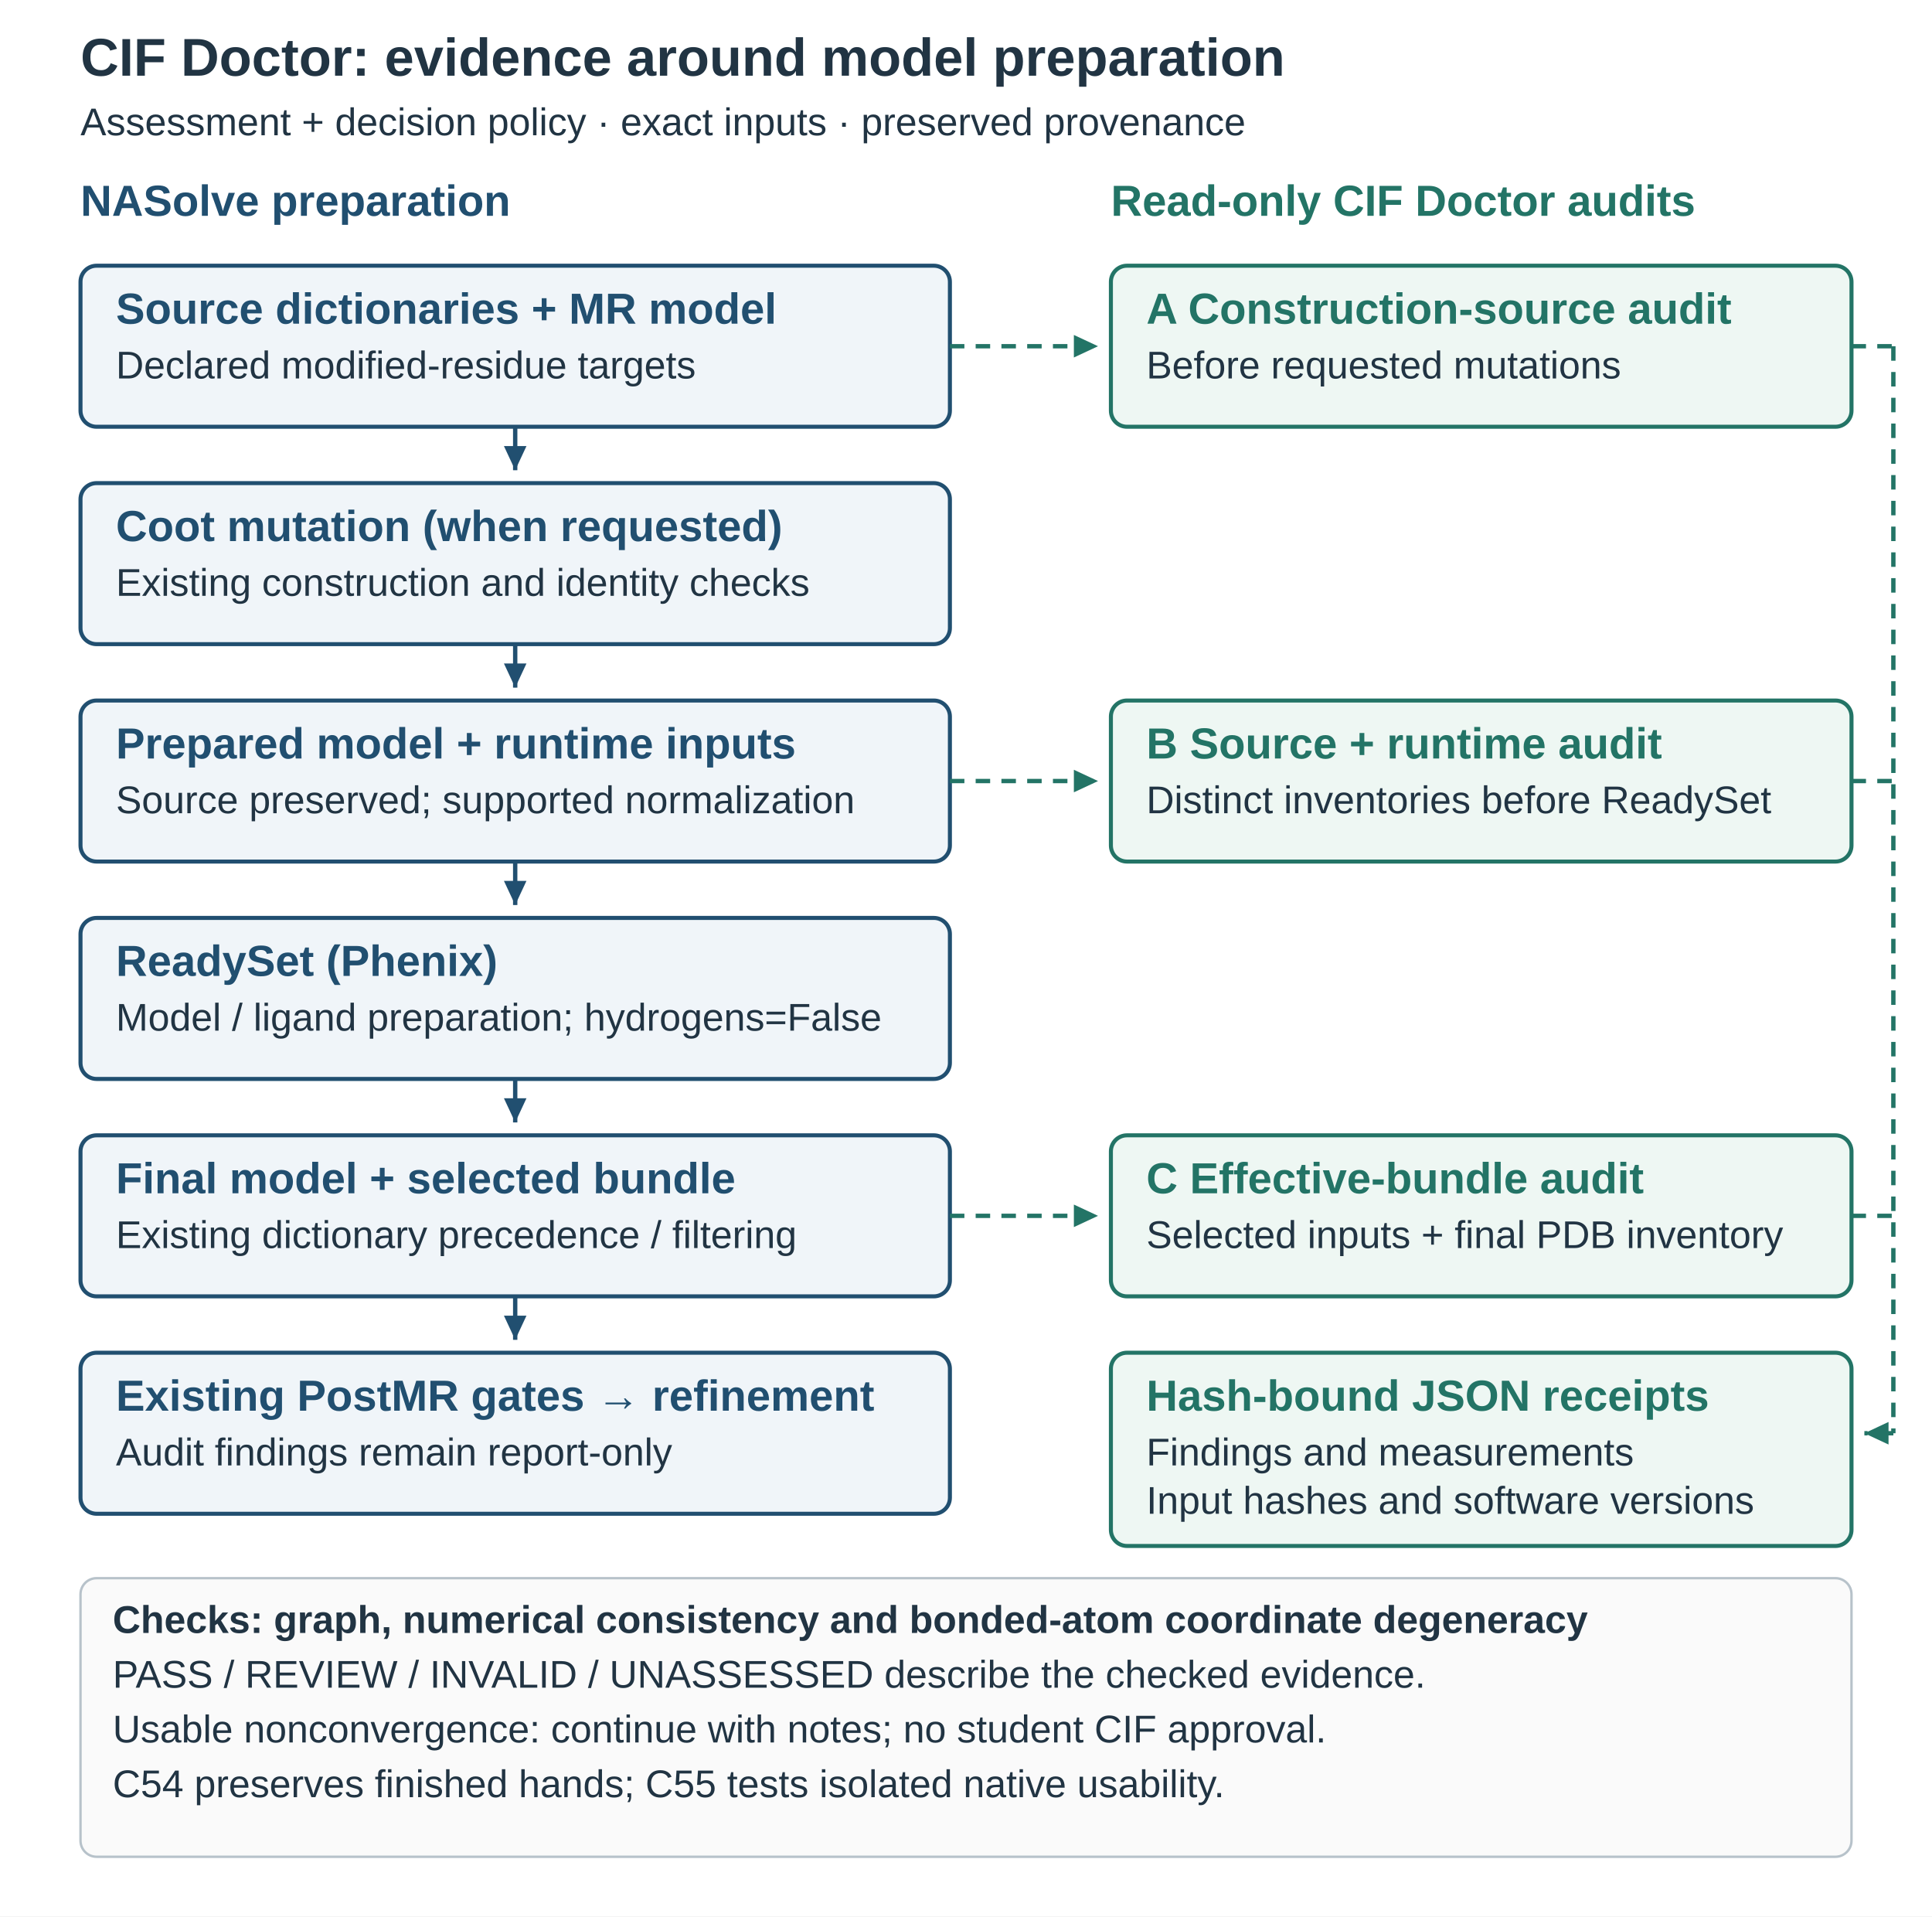
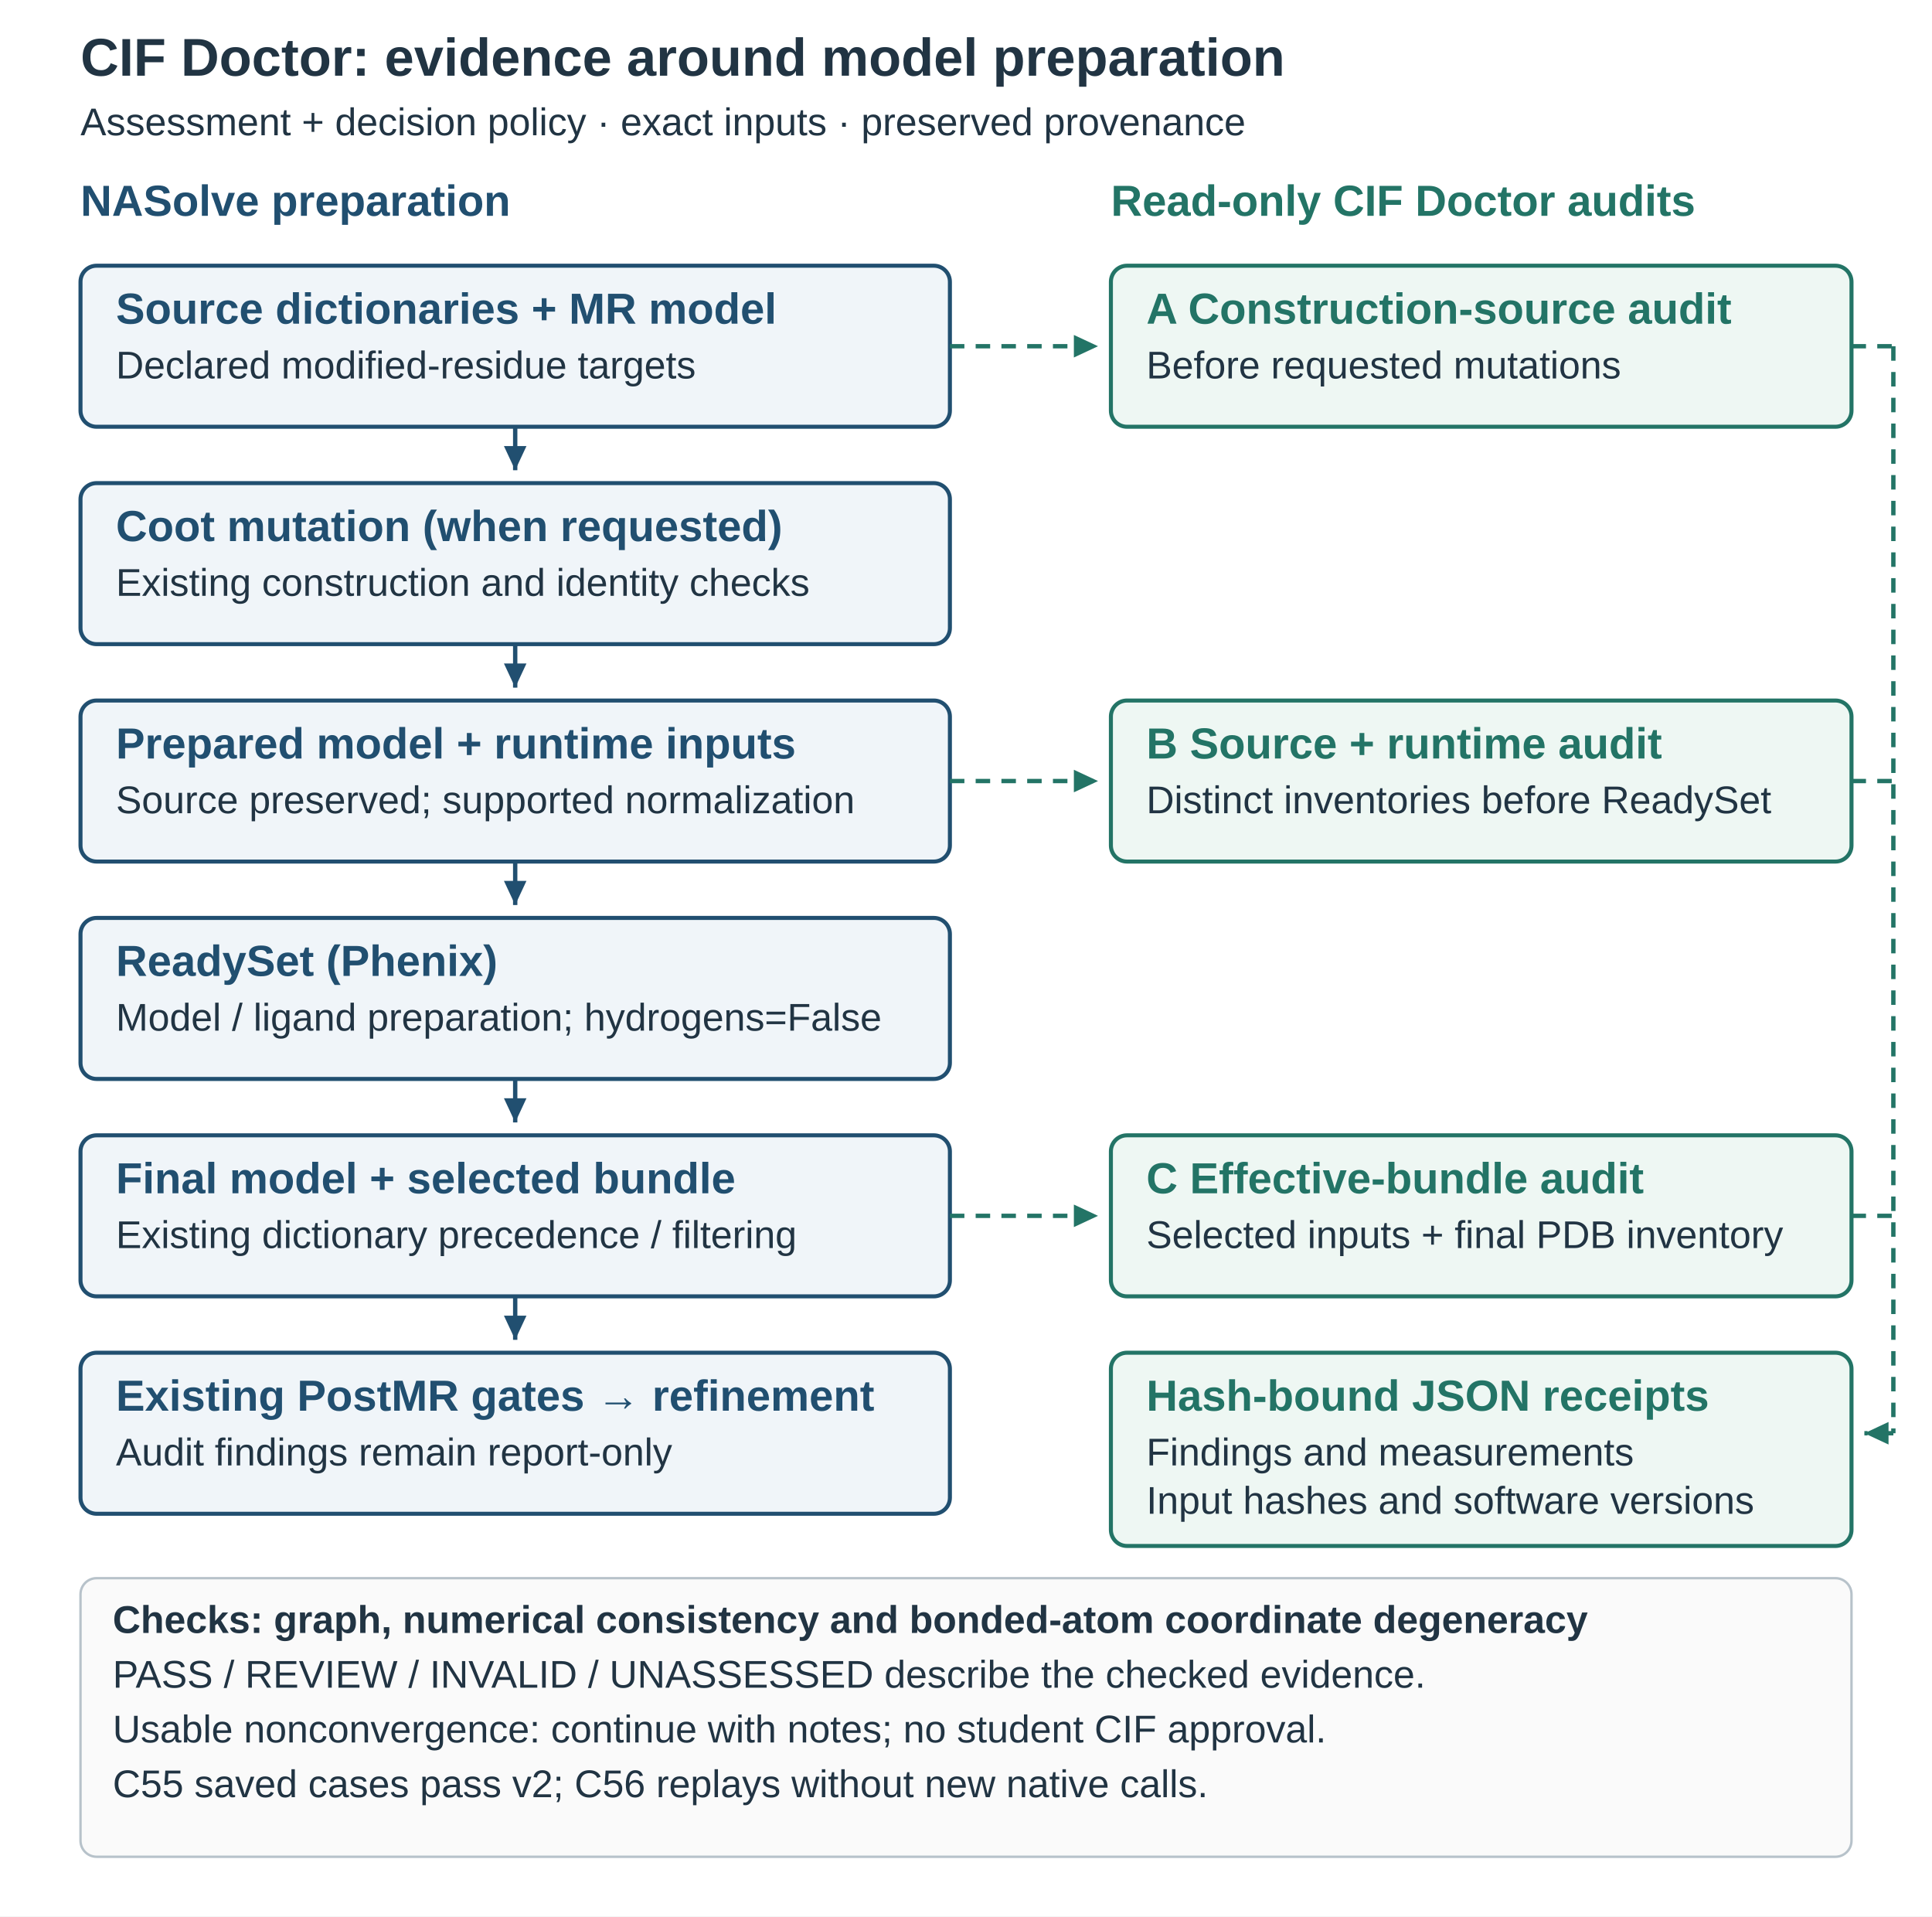
<svg xmlns="http://www.w3.org/2000/svg" width="180mm" height="178.5mm" viewBox="0 0 1200 1190" role="img" aria-labelledby="title description">
  <rect width="1200" height="1190" fill="white" />
  <text x="50" y="47" font-family="Arial, Helvetica, sans-serif" font-size="33" font-weight="bold" fill="#213443" text-anchor="start">CIF Doctor: evidence around model preparation</text>
  <text x="50" y="84" font-family="Arial, Helvetica, sans-serif" font-size="24" font-weight="normal" fill="#213443" text-anchor="start">Assessment + decision policy · exact inputs · preserved provenance</text>
  <text x="50" y="134" font-family="Arial, Helvetica, sans-serif" font-size="27" font-weight="bold" fill="#214f70" text-anchor="start">NASolve preparation</text>
  <text x="690" y="134" font-family="Arial, Helvetica, sans-serif" font-size="27" font-weight="bold" fill="#237466" text-anchor="start">Read-only CIF Doctor audits</text>
  <g id="source-inputs">
    <rect x="50" y="165" width="540" height="100" rx="10" fill="#f0f5f9" stroke="#214f70" stroke-width="2.5" />
    <text x="72" y="201" font-family="Arial, Helvetica, sans-serif" font-size="27" font-weight="bold" fill="#214f70" text-anchor="start">Source dictionaries + MR model</text>
    <text x="72" y="235" font-family="Arial, Helvetica, sans-serif" font-size="24" font-weight="normal" fill="#213443" text-anchor="start">Declared modified-residue targets</text>
  </g>
  <g id="coot-mutation">
    <rect x="50" y="300" width="540" height="100" rx="10" fill="#f0f5f9" stroke="#214f70" stroke-width="2.5" />
    <text x="72" y="336" font-family="Arial, Helvetica, sans-serif" font-size="27" font-weight="bold" fill="#214f70" text-anchor="start">Coot mutation (when requested)</text>
    <text x="72" y="370" font-family="Arial, Helvetica, sans-serif" font-size="24" font-weight="normal" fill="#213443" text-anchor="start">Existing construction and identity checks</text>
  </g>
  <g id="prepared-inputs">
    <rect x="50" y="435" width="540" height="100" rx="10" fill="#f0f5f9" stroke="#214f70" stroke-width="2.5" />
    <text x="72" y="471" font-family="Arial, Helvetica, sans-serif" font-size="27" font-weight="bold" fill="#214f70" text-anchor="start">Prepared model + runtime inputs</text>
    <text x="72" y="505" font-family="Arial, Helvetica, sans-serif" font-size="24" font-weight="normal" fill="#213443" text-anchor="start">Source preserved; supported normalization</text>
  </g>
  <g id="readyset">
    <rect x="50" y="570" width="540" height="100" rx="10" fill="#f0f5f9" stroke="#214f70" stroke-width="2.5" />
    <text x="72" y="606" font-family="Arial, Helvetica, sans-serif" font-size="27" font-weight="bold" fill="#214f70" text-anchor="start">ReadySet (Phenix)</text>
    <text x="72" y="640" font-family="Arial, Helvetica, sans-serif" font-size="24" font-weight="normal" fill="#213443" text-anchor="start">Model / ligand preparation; hydrogens=False</text>
  </g>
  <g id="effective-inputs">
    <rect x="50" y="705" width="540" height="100" rx="10" fill="#f0f5f9" stroke="#214f70" stroke-width="2.5" />
    <text x="72" y="741" font-family="Arial, Helvetica, sans-serif" font-size="27" font-weight="bold" fill="#214f70" text-anchor="start">Final model + selected bundle</text>
    <text x="72" y="775" font-family="Arial, Helvetica, sans-serif" font-size="24" font-weight="normal" fill="#213443" text-anchor="start">Existing dictionary precedence / filtering</text>
  </g>
  <g id="postmr-gates">
    <rect x="50" y="840" width="540" height="100" rx="10" fill="#f0f5f9" stroke="#214f70" stroke-width="2.5" />
    <text x="72" y="876" font-family="Arial, Helvetica, sans-serif" font-size="27" font-weight="bold" fill="#214f70" text-anchor="start">Existing PostMR gates → refinement</text>
    <text x="72" y="910" font-family="Arial, Helvetica, sans-serif" font-size="24" font-weight="normal" fill="#213443" text-anchor="start">Audit findings remain report-only</text>
  </g>
  <g id="preparation-flow-0">
    <path d="M 320.0 265.0 L 320.0 292.0" fill="none" stroke="#214f70" stroke-width="2.7" />
    <polygon points="320.0,292.0 313.0,277.0 327.0,277.0" fill="#214f70" />
  </g>
  <g id="preparation-flow-1">
    <path d="M 320.0 400.0 L 320.0 427.0" fill="none" stroke="#214f70" stroke-width="2.7" />
    <polygon points="320.0,427.0 313.0,412.0 327.0,412.0" fill="#214f70" />
  </g>
  <g id="preparation-flow-2">
    <path d="M 320.0 535.0 L 320.0 562.0" fill="none" stroke="#214f70" stroke-width="2.7" />
    <polygon points="320.0,562.0 313.0,547.0 327.0,547.0" fill="#214f70" />
  </g>
  <g id="preparation-flow-3">
    <path d="M 320.0 670.0 L 320.0 697.0" fill="none" stroke="#214f70" stroke-width="2.7" />
    <polygon points="320.0,697.0 313.0,682.0 327.0,682.0" fill="#214f70" />
  </g>
  <g id="preparation-flow-4">
    <path d="M 320.0 805.0 L 320.0 832.0" fill="none" stroke="#214f70" stroke-width="2.7" />
    <polygon points="320.0,832.0 313.0,817.0 327.0,817.0" fill="#214f70" />
  </g>
  <g id="mutation-audit">
    <rect x="690" y="165" width="460" height="100" rx="10" fill="#eef7f3" stroke="#237466" stroke-width="2.5" />
    <text x="712" y="201" font-family="Arial, Helvetica, sans-serif" font-size="27" font-weight="bold" fill="#237466" text-anchor="start">A  Construction-source audit</text>
    <text x="712" y="235" font-family="Arial, Helvetica, sans-serif" font-size="24" font-weight="normal" fill="#213443" text-anchor="start">Before requested mutations</text>
  </g>
  <g id="audit-branch-mutation-audit">
    <path d="M 590.0 215.0 L 599.0 215.0" fill="none" stroke="#237466" stroke-width="2.7" />
    <path d="M 606.0 215.0 L 615.0 215.0" fill="none" stroke="#237466" stroke-width="2.7" />
    <path d="M 622.0 215.0 L 631.0 215.0" fill="none" stroke="#237466" stroke-width="2.7" />
    <path d="M 638.0 215.0 L 647.0 215.0" fill="none" stroke="#237466" stroke-width="2.7" />
    <path d="M 654.0 215.0 L 663.0 215.0" fill="none" stroke="#237466" stroke-width="2.7" />
    <path d="M 670.0 215.0 L 679.0 215.0" fill="none" stroke="#237466" stroke-width="2.7" />
    <polygon points="682.0,215.0 667.0,222.0 667.0,208.0" fill="#237466" />
  </g>
  <g id="source-runtime-audit">
    <rect x="690" y="435" width="460" height="100" rx="10" fill="#eef7f3" stroke="#237466" stroke-width="2.5" />
    <text x="712" y="471" font-family="Arial, Helvetica, sans-serif" font-size="27" font-weight="bold" fill="#237466" text-anchor="start">B  Source + runtime audit</text>
    <text x="712" y="505" font-family="Arial, Helvetica, sans-serif" font-size="24" font-weight="normal" fill="#213443" text-anchor="start">Distinct inventories before ReadySet</text>
  </g>
  <g id="audit-branch-source-runtime-audit">
    <path d="M 590.0 485.0 L 599.0 485.0" fill="none" stroke="#237466" stroke-width="2.7" />
    <path d="M 606.0 485.0 L 615.0 485.0" fill="none" stroke="#237466" stroke-width="2.7" />
    <path d="M 622.0 485.0 L 631.0 485.0" fill="none" stroke="#237466" stroke-width="2.7" />
    <path d="M 638.0 485.0 L 647.0 485.0" fill="none" stroke="#237466" stroke-width="2.7" />
    <path d="M 654.0 485.0 L 663.0 485.0" fill="none" stroke="#237466" stroke-width="2.7" />
    <path d="M 670.0 485.0 L 679.0 485.0" fill="none" stroke="#237466" stroke-width="2.7" />
    <polygon points="682.0,485.0 667.0,492.0 667.0,478.0" fill="#237466" />
  </g>
  <g id="effective-audit">
    <rect x="690" y="705" width="460" height="100" rx="10" fill="#eef7f3" stroke="#237466" stroke-width="2.5" />
    <text x="712" y="741" font-family="Arial, Helvetica, sans-serif" font-size="27" font-weight="bold" fill="#237466" text-anchor="start">C  Effective-bundle audit</text>
    <text x="712" y="775" font-family="Arial, Helvetica, sans-serif" font-size="24" font-weight="normal" fill="#213443" text-anchor="start">Selected inputs + final PDB inventory</text>
  </g>
  <g id="audit-branch-effective-audit">
    <path d="M 590.0 755.0 L 599.0 755.0" fill="none" stroke="#237466" stroke-width="2.7" />
    <path d="M 606.0 755.0 L 615.0 755.0" fill="none" stroke="#237466" stroke-width="2.7" />
    <path d="M 622.0 755.0 L 631.0 755.0" fill="none" stroke="#237466" stroke-width="2.7" />
    <path d="M 638.0 755.0 L 647.0 755.0" fill="none" stroke="#237466" stroke-width="2.7" />
    <path d="M 654.0 755.0 L 663.0 755.0" fill="none" stroke="#237466" stroke-width="2.7" />
    <path d="M 670.0 755.0 L 679.0 755.0" fill="none" stroke="#237466" stroke-width="2.7" />
    <polygon points="682.0,755.0 667.0,762.0 667.0,748.0" fill="#237466" />
  </g>
  <g id="json-receipts">
    <rect x="690" y="840" width="460" height="120" rx="10" fill="#eef7f3" stroke="#237466" stroke-width="2.5" />
    <text x="712" y="876" font-family="Arial, Helvetica, sans-serif" font-size="27" font-weight="bold" fill="#237466" text-anchor="start">Hash-bound JSON receipts</text>
    <text x="712" y="910" font-family="Arial, Helvetica, sans-serif" font-size="24" font-weight="normal" fill="#213443" text-anchor="start">Findings and measurements</text>
    <text x="712" y="940" font-family="Arial, Helvetica, sans-serif" font-size="24" font-weight="normal" fill="#213443" text-anchor="start">Input hashes and software versions</text>
  </g>
  <g id="mutation-to-receipts">
    <path d="M 1150.0 215.0 L 1159.0 215.0" fill="none" stroke="#237466" stroke-width="2.7" />
    <path d="M 1166.0 215.0 L 1175.0 215.0" fill="none" stroke="#237466" stroke-width="2.7" />
    <path d="M 1176.0 215.0 L 1176.0 224.0" fill="none" stroke="#237466" stroke-width="2.7" />
    <path d="M 1176.0 231.0 L 1176.0 240.0" fill="none" stroke="#237466" stroke-width="2.7" />
    <path d="M 1176.0 247.0 L 1176.0 256.0" fill="none" stroke="#237466" stroke-width="2.7" />
    <path d="M 1176.0 263.0 L 1176.0 272.0" fill="none" stroke="#237466" stroke-width="2.7" />
    <path d="M 1176.0 279.0 L 1176.0 288.0" fill="none" stroke="#237466" stroke-width="2.7" />
    <path d="M 1176.0 295.0 L 1176.0 304.0" fill="none" stroke="#237466" stroke-width="2.7" />
    <path d="M 1176.0 311.0 L 1176.0 320.0" fill="none" stroke="#237466" stroke-width="2.7" />
    <path d="M 1176.0 327.0 L 1176.0 336.0" fill="none" stroke="#237466" stroke-width="2.7" />
    <path d="M 1176.0 343.0 L 1176.0 352.0" fill="none" stroke="#237466" stroke-width="2.7" />
    <path d="M 1176.0 359.0 L 1176.0 368.0" fill="none" stroke="#237466" stroke-width="2.7" />
    <path d="M 1176.0 375.0 L 1176.0 384.0" fill="none" stroke="#237466" stroke-width="2.7" />
    <path d="M 1176.0 391.0 L 1176.0 400.0" fill="none" stroke="#237466" stroke-width="2.7" />
    <path d="M 1176.0 407.0 L 1176.0 416.0" fill="none" stroke="#237466" stroke-width="2.7" />
    <path d="M 1176.0 423.0 L 1176.0 432.0" fill="none" stroke="#237466" stroke-width="2.7" />
    <path d="M 1176.0 439.0 L 1176.0 448.0" fill="none" stroke="#237466" stroke-width="2.7" />
    <path d="M 1176.0 455.0 L 1176.0 464.0" fill="none" stroke="#237466" stroke-width="2.7" />
    <path d="M 1176.0 471.0 L 1176.0 480.0" fill="none" stroke="#237466" stroke-width="2.7" />
    <path d="M 1176.0 487.0 L 1176.0 496.0" fill="none" stroke="#237466" stroke-width="2.7" />
    <path d="M 1176.0 503.0 L 1176.0 512.0" fill="none" stroke="#237466" stroke-width="2.7" />
    <path d="M 1176.0 519.0 L 1176.0 528.0" fill="none" stroke="#237466" stroke-width="2.7" />
    <path d="M 1176.0 535.0 L 1176.0 544.0" fill="none" stroke="#237466" stroke-width="2.7" />
    <path d="M 1176.0 551.0 L 1176.0 560.0" fill="none" stroke="#237466" stroke-width="2.7" />
    <path d="M 1176.0 567.0 L 1176.0 576.0" fill="none" stroke="#237466" stroke-width="2.7" />
    <path d="M 1176.0 583.0 L 1176.0 592.0" fill="none" stroke="#237466" stroke-width="2.7" />
    <path d="M 1176.0 599.0 L 1176.0 608.0" fill="none" stroke="#237466" stroke-width="2.7" />
    <path d="M 1176.0 615.0 L 1176.0 624.0" fill="none" stroke="#237466" stroke-width="2.7" />
    <path d="M 1176.0 631.0 L 1176.0 640.0" fill="none" stroke="#237466" stroke-width="2.7" />
    <path d="M 1176.0 647.0 L 1176.0 656.0" fill="none" stroke="#237466" stroke-width="2.7" />
    <path d="M 1176.0 663.0 L 1176.0 672.0" fill="none" stroke="#237466" stroke-width="2.7" />
    <path d="M 1176.0 679.0 L 1176.0 688.0" fill="none" stroke="#237466" stroke-width="2.7" />
    <path d="M 1176.0 695.0 L 1176.0 704.0" fill="none" stroke="#237466" stroke-width="2.7" />
    <path d="M 1176.0 711.0 L 1176.0 720.0" fill="none" stroke="#237466" stroke-width="2.7" />
    <path d="M 1176.0 727.0 L 1176.0 736.0" fill="none" stroke="#237466" stroke-width="2.7" />
    <path d="M 1176.0 743.0 L 1176.0 752.0" fill="none" stroke="#237466" stroke-width="2.7" />
    <path d="M 1176.0 759.0 L 1176.0 768.0" fill="none" stroke="#237466" stroke-width="2.7" />
    <path d="M 1176.0 775.0 L 1176.0 784.0" fill="none" stroke="#237466" stroke-width="2.7" />
    <path d="M 1176.0 791.0 L 1176.0 800.0" fill="none" stroke="#237466" stroke-width="2.7" />
    <path d="M 1176.0 807.0 L 1176.0 816.0" fill="none" stroke="#237466" stroke-width="2.7" />
    <path d="M 1176.0 823.0 L 1176.0 832.0" fill="none" stroke="#237466" stroke-width="2.7" />
    <path d="M 1176.0 839.0 L 1176.0 848.0" fill="none" stroke="#237466" stroke-width="2.7" />
    <path d="M 1176.0 855.0 L 1176.0 864.0" fill="none" stroke="#237466" stroke-width="2.7" />
    <path d="M 1176.0 871.0 L 1176.0 880.0" fill="none" stroke="#237466" stroke-width="2.7" />
    <path d="M 1176.0 887.0 L 1176.0 890.0" fill="none" stroke="#237466" stroke-width="2.7" />
    <path d="M 1176.0 890.0 L 1167.0 890.0" fill="none" stroke="#237466" stroke-width="2.7" />
    <path d="M 1160.0 890.0 L 1158.0 890.0" fill="none" stroke="#237466" stroke-width="2.7" />
    <polygon points="1158.0,890.0 1173.0,883.0 1173.0,897.0" fill="#237466" />
  </g>
  <g id="source-to-receipts">
    <path d="M 1150.0 485.0 L 1159.0 485.0" fill="none" stroke="#237466" stroke-width="2.7" />
    <path d="M 1166.0 485.0 L 1175.0 485.0" fill="none" stroke="#237466" stroke-width="2.7" />
  </g>
  <g id="effective-to-receipts">
    <path d="M 1150.0 755.0 L 1159.0 755.0" fill="none" stroke="#237466" stroke-width="2.7" />
    <path d="M 1166.0 755.0 L 1175.0 755.0" fill="none" stroke="#237466" stroke-width="2.7" />
  </g>
  <g id="scope-notes">
    <rect x="50" y="980" width="1100" height="173" rx="10" fill="#fafafa" stroke="#b7c2ca" stroke-width="1.5" />
    <text x="70" y="1014" font-family="Arial, Helvetica, sans-serif" font-size="24" font-weight="bold" fill="#213443" text-anchor="start">Checks: graph, numerical consistency and bonded-atom coordinate degeneracy</text>
    <text x="70" y="1048" font-family="Arial, Helvetica, sans-serif" font-size="24" font-weight="normal" fill="#213443" text-anchor="start">PASS / REVIEW / INVALID / UNASSESSED describe the checked evidence.</text>
    <text x="70" y="1082" font-family="Arial, Helvetica, sans-serif" font-size="24" font-weight="normal" fill="#213443" text-anchor="start">Usable nonconvergence: continue with notes; no student CIF approval.</text>
-     <text x="70" y="1116" font-family="Arial, Helvetica, sans-serif" font-size="24" font-weight="normal" fill="#213443" text-anchor="start">C54 preserves finished hands; C55 tests isolated native usability.</text>
+     <text x="70" y="1116" font-family="Arial, Helvetica, sans-serif" font-size="24" font-weight="normal" fill="#213443" text-anchor="start">C55 saved cases pass v2; C56 replays without new native calls.</text>
  </g>
</svg>
